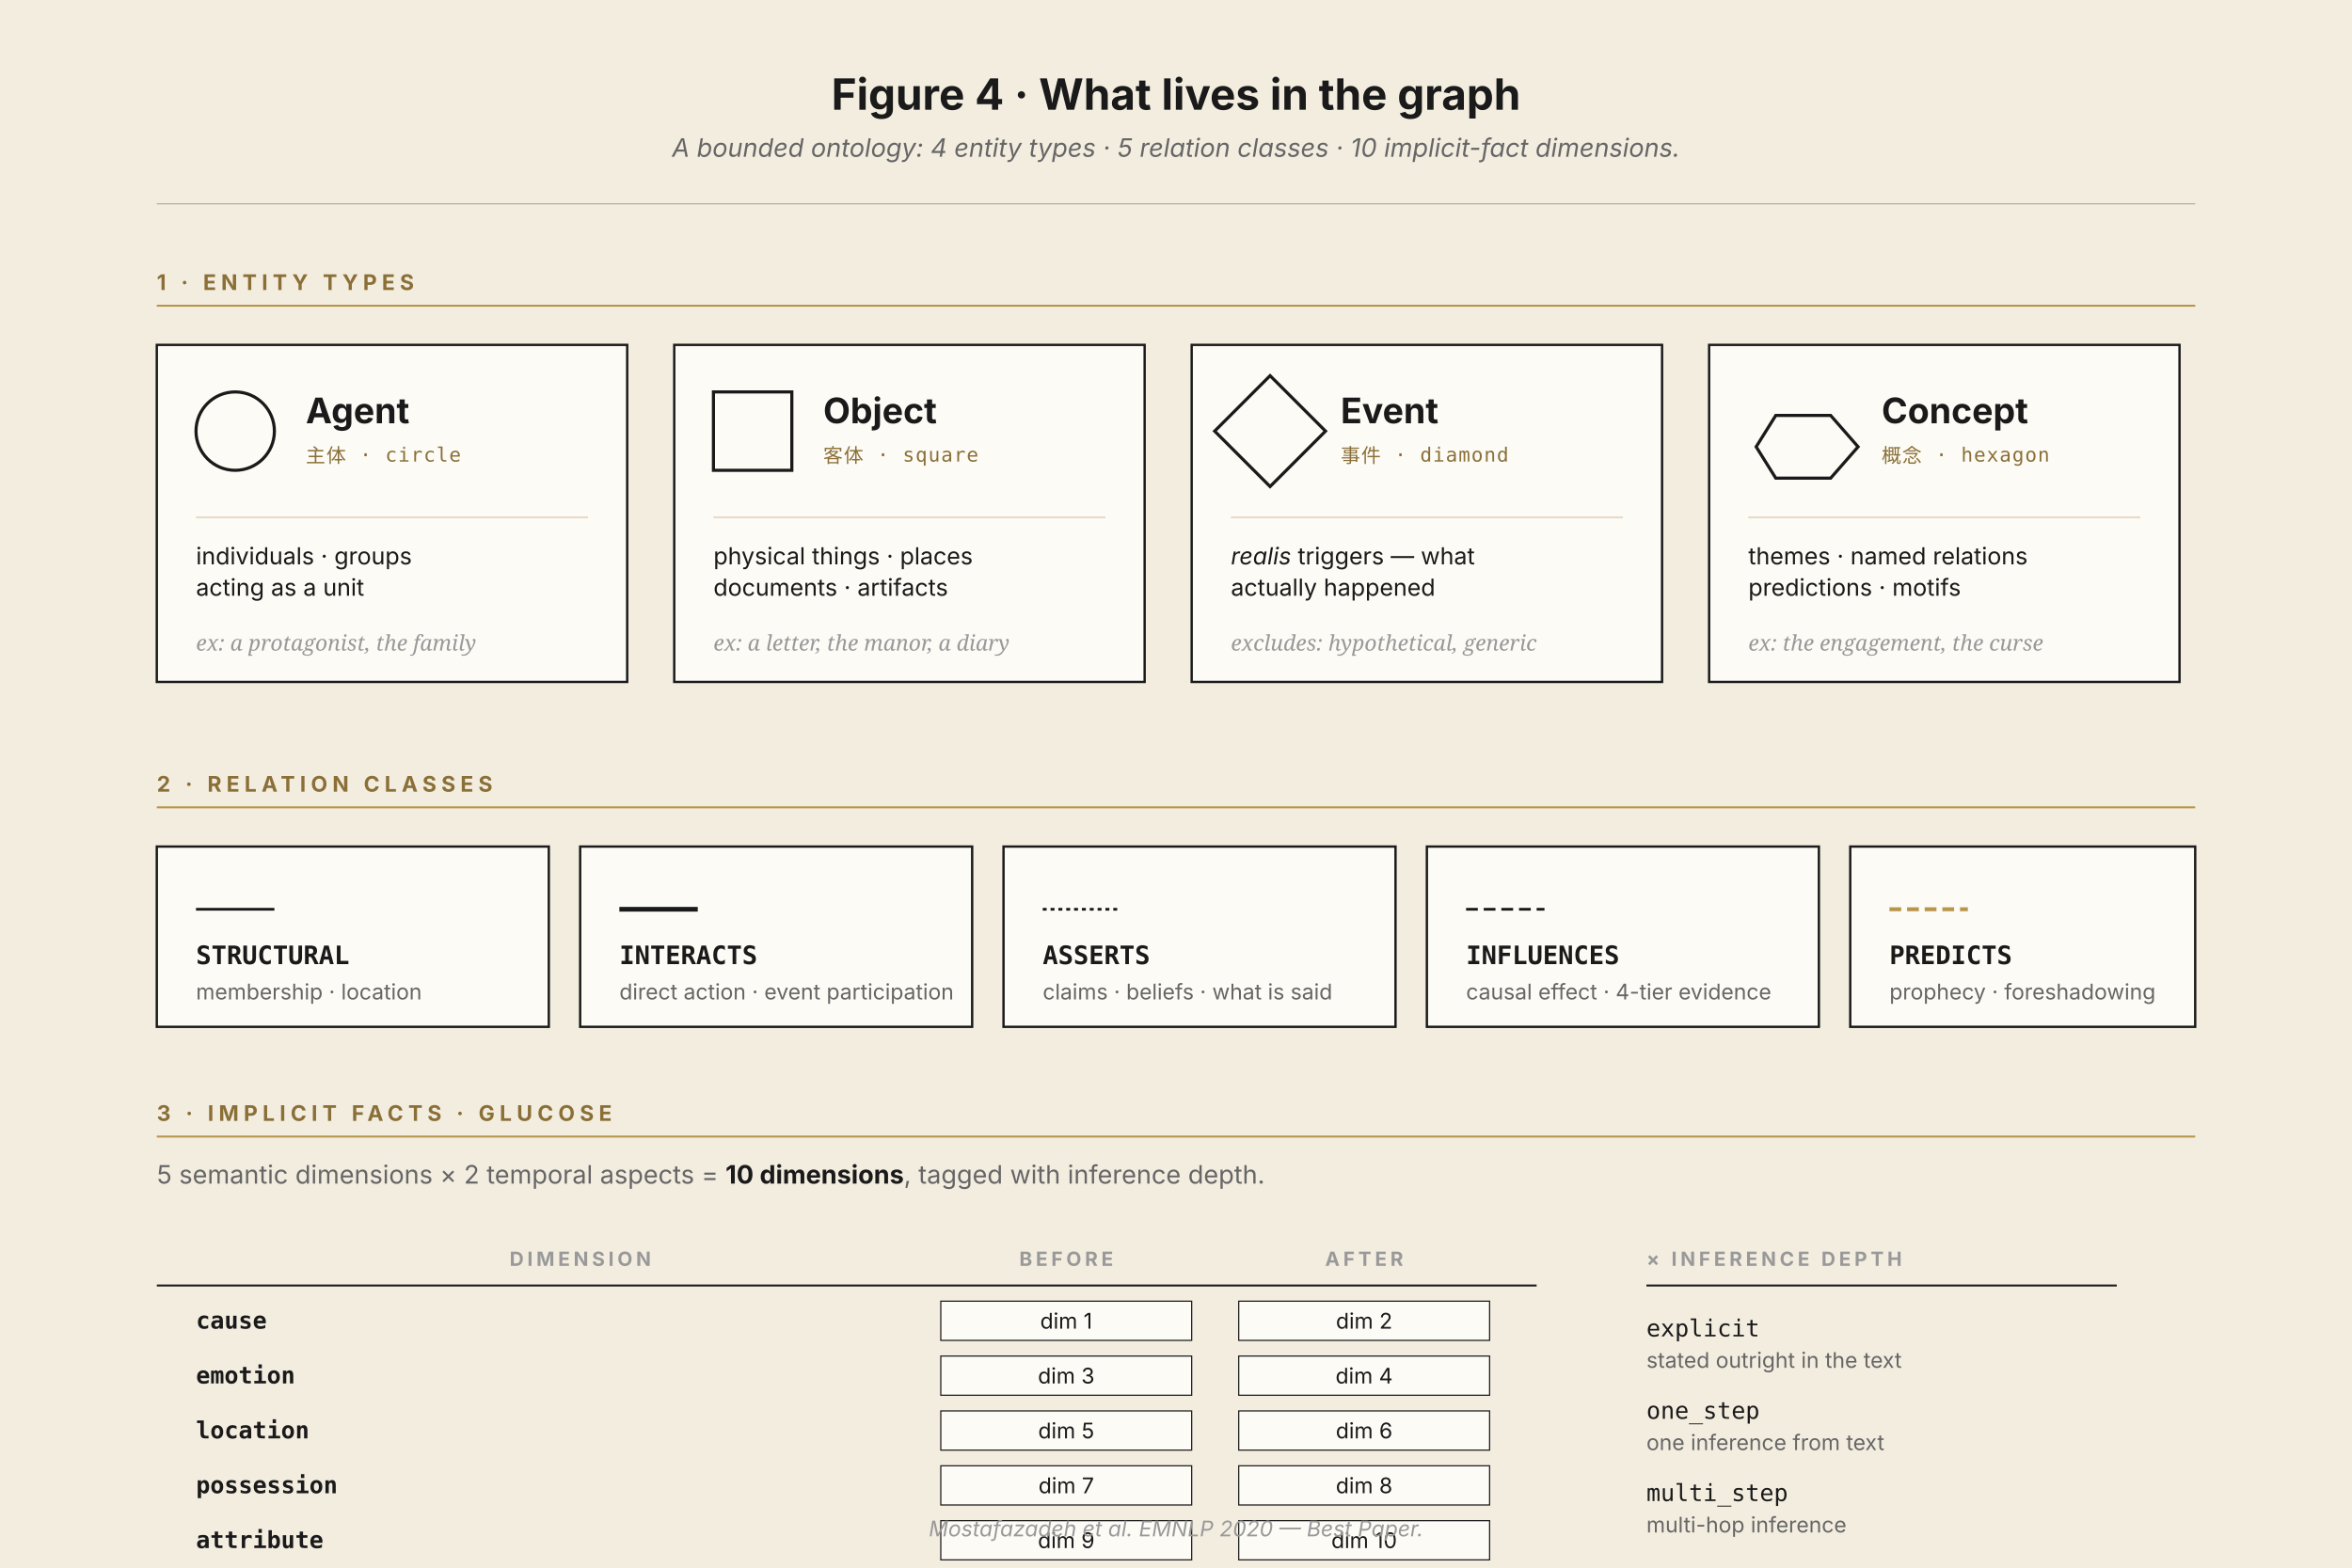
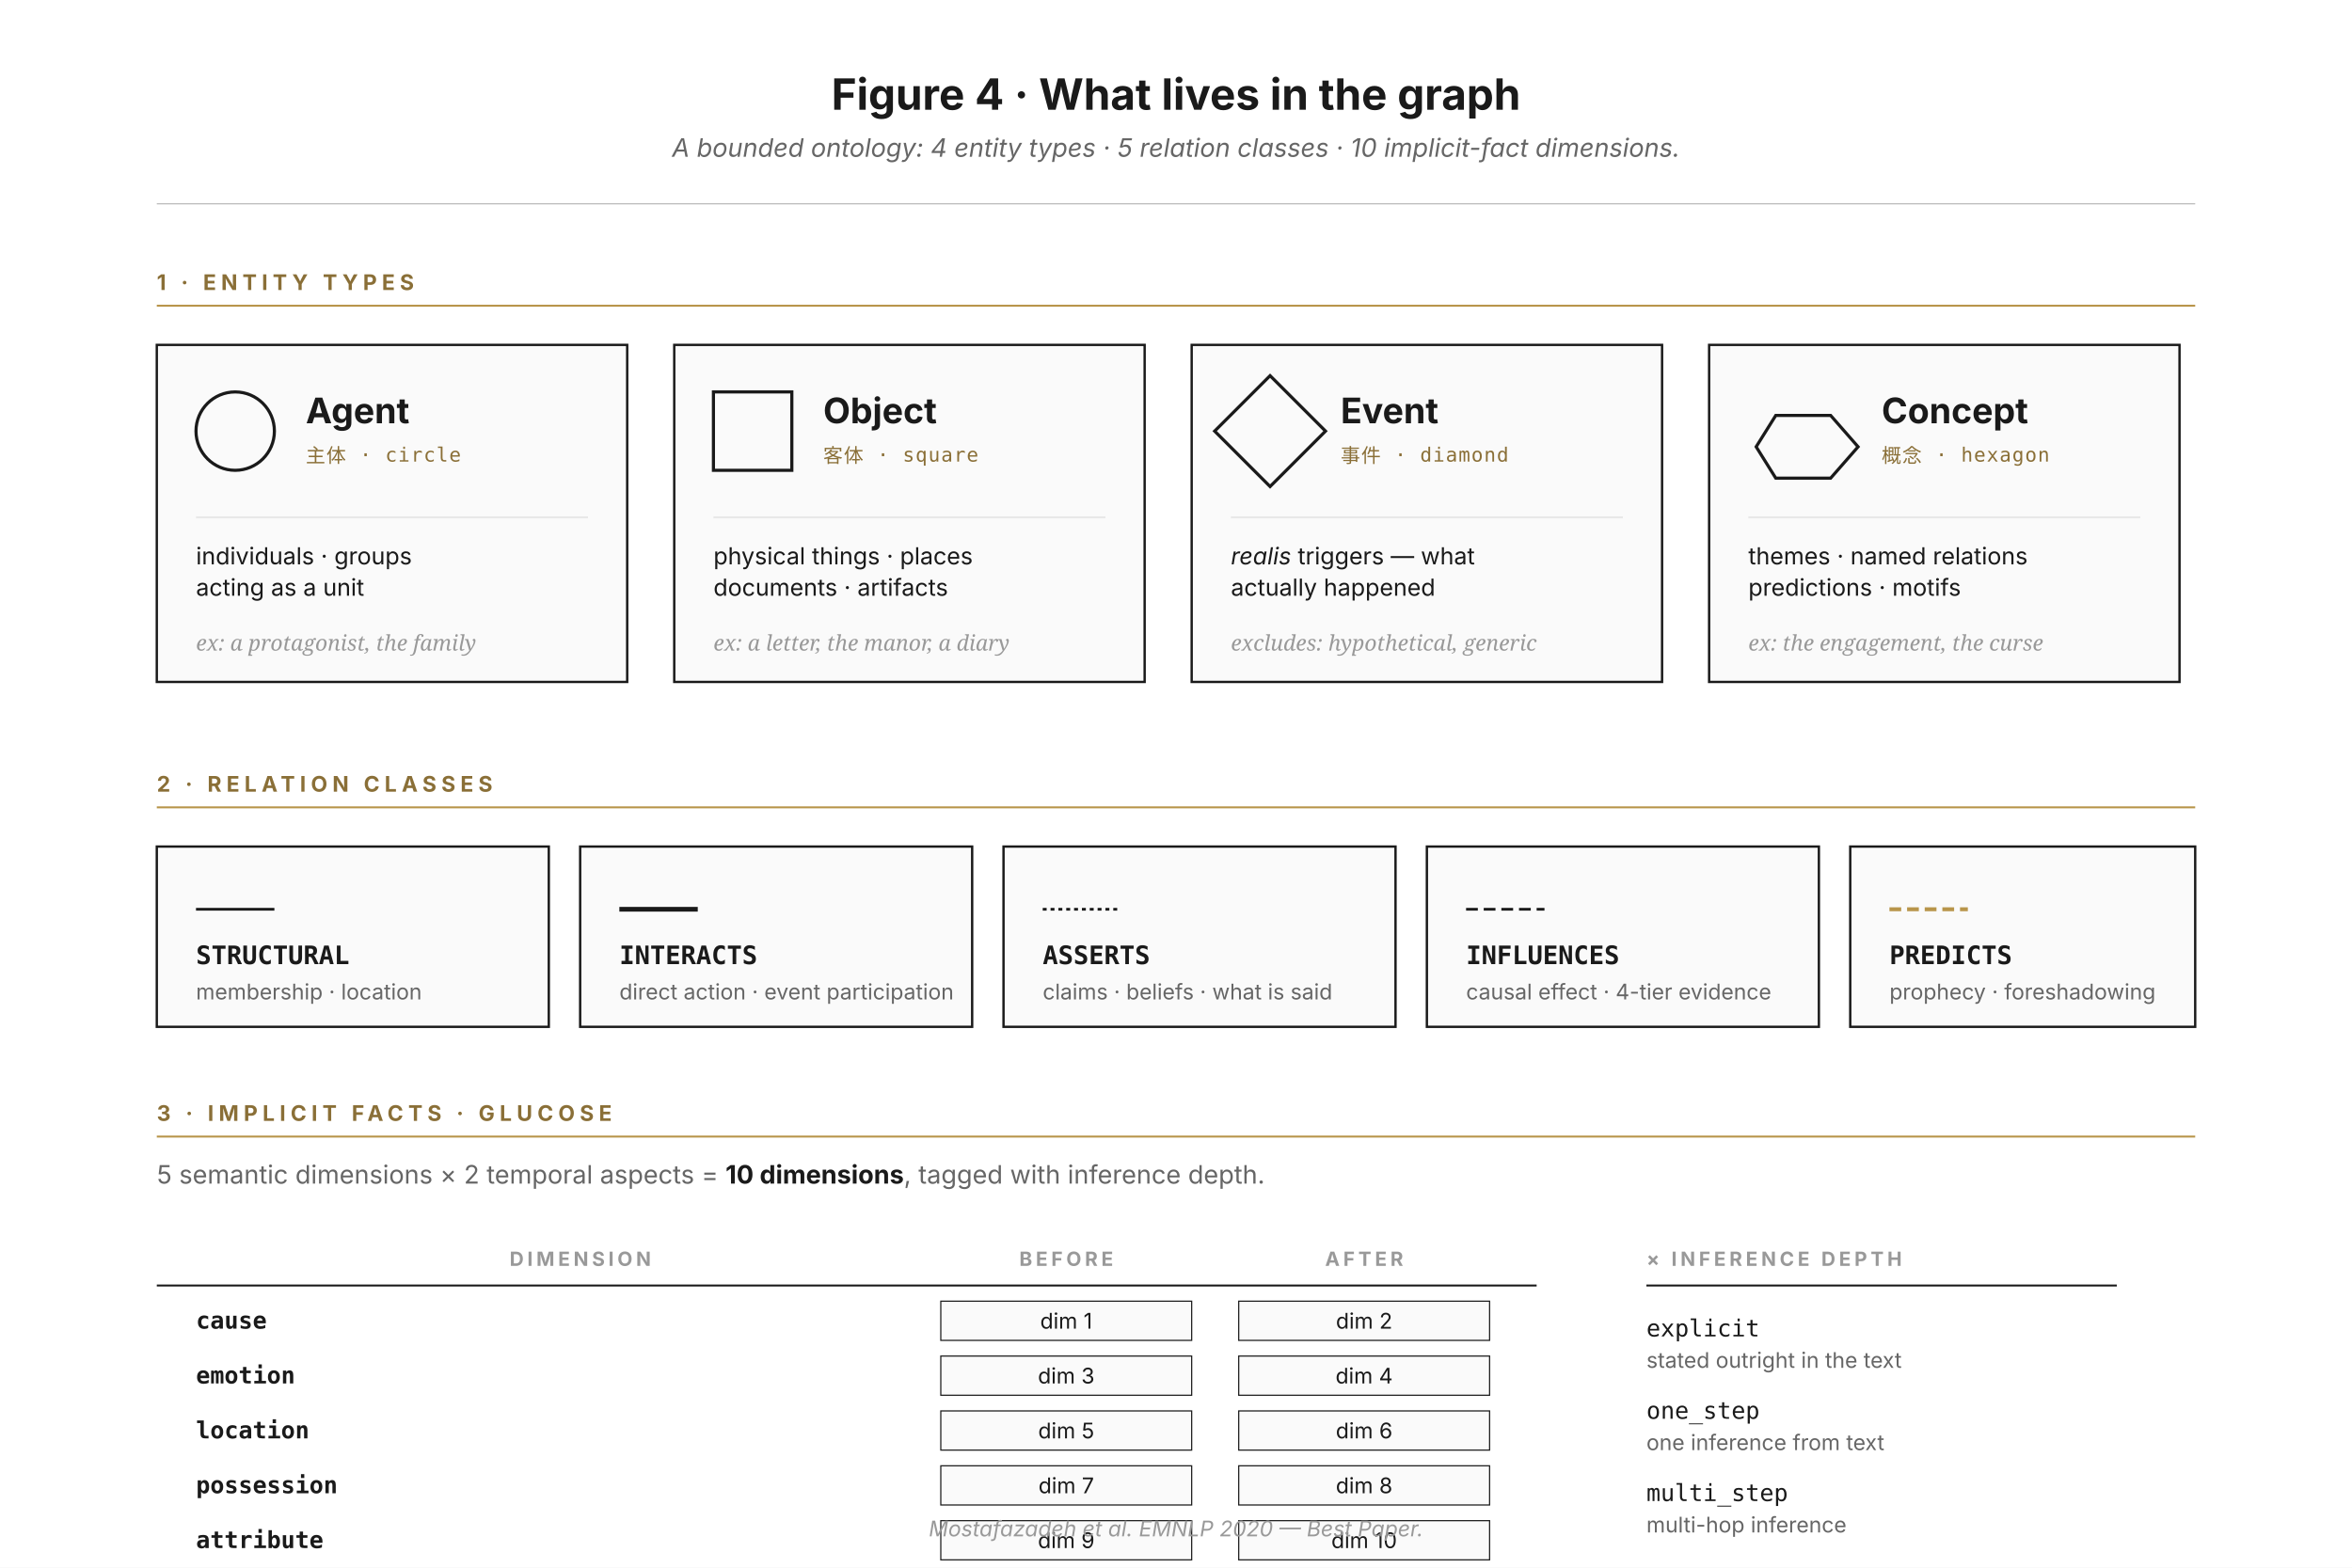
<svg xmlns="http://www.w3.org/2000/svg" viewBox="0 0 1200 800" font-family="-apple-system, BlinkMacSystemFont, 'Segoe UI', Inter, system-ui, sans-serif">
-   <rect width="1200" height="800" fill="#f3ede0" />
+   <rect width="1200" height="800" fill="#ffffff" />
  <text x="600" y="56" text-anchor="middle" font-size="22" font-weight="700" fill="#1a1a1a">Figure 4 · What lives in the graph</text>
  <text x="600" y="80" text-anchor="middle" font-size="13" fill="#666666" font-style="italic">A bounded ontology: 4 entity types · 5 relation classes · 10 implicit-fact dimensions.</text>
  <line x1="80" y1="104" x2="1120" y2="104" stroke="#1a1a1a" stroke-width="0.6" opacity="0.3" />
  <text x="80" y="148" font-size="11" font-weight="700" letter-spacing="2.5" fill="#8a6f37">1  ·  ENTITY TYPES</text>
  <line x1="80" y1="156" x2="1120" y2="156" stroke="#b8954a" stroke-width="1" />
  <g transform="translate(80, 176)">
-     <rect x="0" y="0" width="240" height="172" fill="#fdfbf6" stroke="#1a1a1a" stroke-width="1.2" />
-     <circle cx="40" cy="44" r="20" fill="#fdfbf6" stroke="#1a1a1a" stroke-width="1.6" />
+     <rect x="0" y="0" width="240" height="172" fill="#fafafa" stroke="#1a1a1a" stroke-width="1.2" />
+     <circle cx="40" cy="44" r="20" fill="#fafafa" stroke="#1a1a1a" stroke-width="1.6" />
    <text x="76" y="40" font-size="18" font-weight="700" fill="#1a1a1a">Agent</text>
    <text x="76" y="60" font-size="10" font-family="ui-monospace, monospace" fill="#8a6f37" letter-spacing="0.5">主体 · circle</text>
-     <line x1="20" y1="88" x2="220" y2="88" stroke="#e6dbc7" />
+     <line x1="20" y1="88" x2="220" y2="88" stroke="#e8e8e8" />
    <text x="20" y="112" font-size="12" fill="#1a1a1a">individuals · groups</text>
    <text x="20" y="128" font-size="12" fill="#1a1a1a">acting as a unit</text>
    <text x="20" y="156" font-family="Georgia, serif" font-style="italic" font-size="11" fill="#999999">ex: a protagonist, the family</text>
-     <rect x="264" y="0" width="240" height="172" fill="#fdfbf6" stroke="#1a1a1a" stroke-width="1.2" />
-     <rect x="284" y="24" width="40" height="40" fill="#fdfbf6" stroke="#1a1a1a" stroke-width="1.6" />
+     <rect x="264" y="0" width="240" height="172" fill="#fafafa" stroke="#1a1a1a" stroke-width="1.2" />
+     <rect x="284" y="24" width="40" height="40" fill="#fafafa" stroke="#1a1a1a" stroke-width="1.6" />
    <text x="340" y="40" font-size="18" font-weight="700" fill="#1a1a1a">Object</text>
    <text x="340" y="60" font-size="10" font-family="ui-monospace, monospace" fill="#8a6f37" letter-spacing="0.5">客体 · square</text>
-     <line x1="284" y1="88" x2="484" y2="88" stroke="#e6dbc7" />
+     <line x1="284" y1="88" x2="484" y2="88" stroke="#e8e8e8" />
    <text x="284" y="112" font-size="12" fill="#1a1a1a">physical things · places</text>
    <text x="284" y="128" font-size="12" fill="#1a1a1a">documents · artifacts</text>
    <text x="284" y="156" font-family="Georgia, serif" font-style="italic" font-size="11" fill="#999999">ex: a letter, the manor, a diary</text>
-     <rect x="528" y="0" width="240" height="172" fill="#fdfbf6" stroke="#1a1a1a" stroke-width="1.2" />
+     <rect x="528" y="0" width="240" height="172" fill="#fafafa" stroke="#1a1a1a" stroke-width="1.2" />
    <g transform="rotate(45 568 44)">
-       <rect x="548" y="24" width="40" height="40" fill="#fdfbf6" stroke="#1a1a1a" stroke-width="1.6" />
+       <rect x="548" y="24" width="40" height="40" fill="#fafafa" stroke="#1a1a1a" stroke-width="1.6" />
    </g>
    <text x="604" y="40" font-size="18" font-weight="700" fill="#1a1a1a">Event</text>
    <text x="604" y="60" font-size="10" font-family="ui-monospace, monospace" fill="#8a6f37" letter-spacing="0.5">事件 · diamond</text>
-     <line x1="548" y1="88" x2="748" y2="88" stroke="#e6dbc7" />
+     <line x1="548" y1="88" x2="748" y2="88" stroke="#e8e8e8" />
    <text x="548" y="112" font-size="12" fill="#1a1a1a">
      <tspan font-style="italic">realis</tspan> triggers — what</text>
    <text x="548" y="128" font-size="12" fill="#1a1a1a">actually happened</text>
    <text x="548" y="156" font-family="Georgia, serif" font-style="italic" font-size="11" fill="#999999">excludes: hypothetical, generic</text>
-     <rect x="792" y="0" width="240" height="172" fill="#fdfbf6" stroke="#1a1a1a" stroke-width="1.2" />
-     <polygon points="816,52 826,36 854,36 868,52 854,68 826,68" fill="#fdfbf6" stroke="#1a1a1a" stroke-width="1.6" />
+     <rect x="792" y="0" width="240" height="172" fill="#fafafa" stroke="#1a1a1a" stroke-width="1.2" />
+     <polygon points="816,52 826,36 854,36 868,52 854,68 826,68" fill="#fafafa" stroke="#1a1a1a" stroke-width="1.6" />
    <text x="880" y="40" font-size="18" font-weight="700" fill="#1a1a1a">Concept</text>
    <text x="880" y="60" font-size="10" font-family="ui-monospace, monospace" fill="#8a6f37" letter-spacing="0.5">概念 · hexagon</text>
-     <line x1="812" y1="88" x2="1012" y2="88" stroke="#e6dbc7" />
+     <line x1="812" y1="88" x2="1012" y2="88" stroke="#e8e8e8" />
    <text x="812" y="112" font-size="12" fill="#1a1a1a">themes · named relations</text>
    <text x="812" y="128" font-size="12" fill="#1a1a1a">predictions · motifs</text>
    <text x="812" y="156" font-family="Georgia, serif" font-style="italic" font-size="11" fill="#999999">ex: the engagement, the curse</text>
  </g>
  <text x="80" y="404" font-size="11" font-weight="700" letter-spacing="2.5" fill="#8a6f37">2  ·  RELATION CLASSES</text>
  <line x1="80" y1="412" x2="1120" y2="412" stroke="#b8954a" stroke-width="1" />
  <g transform="translate(80, 432)">
-     <rect x="0" y="0" width="200" height="92" fill="#fdfbf6" stroke="#1a1a1a" stroke-width="1.2" />
+     <rect x="0" y="0" width="200" height="92" fill="#fafafa" stroke="#1a1a1a" stroke-width="1.2" />
    <line x1="20" y1="32" x2="60" y2="32" stroke="#1a1a1a" stroke-width="1.4" />
    <text x="20" y="60" font-family="ui-monospace, monospace" font-size="13" font-weight="700" fill="#1a1a1a">STRUCTURAL</text>
    <text x="20" y="78" font-size="11" fill="#666666">membership · location</text>
-     <rect x="216" y="0" width="200" height="92" fill="#fdfbf6" stroke="#1a1a1a" stroke-width="1.2" />
+     <rect x="216" y="0" width="200" height="92" fill="#fafafa" stroke="#1a1a1a" stroke-width="1.2" />
    <line x1="236" y1="32" x2="276" y2="32" stroke="#1a1a1a" stroke-width="2.4" />
    <text x="236" y="60" font-family="ui-monospace, monospace" font-size="13" font-weight="700" fill="#1a1a1a">INTERACTS</text>
    <text x="236" y="78" font-size="11" fill="#666666">direct action · event participation</text>
-     <rect x="432" y="0" width="200" height="92" fill="#fdfbf6" stroke="#1a1a1a" stroke-width="1.2" />
+     <rect x="432" y="0" width="200" height="92" fill="#fafafa" stroke="#1a1a1a" stroke-width="1.2" />
    <line x1="452" y1="32" x2="492" y2="32" stroke="#1a1a1a" stroke-width="1.4" stroke-dasharray="2,2" />
    <text x="452" y="60" font-family="ui-monospace, monospace" font-size="13" font-weight="700" fill="#1a1a1a">ASSERTS</text>
    <text x="452" y="78" font-size="11" fill="#666666">claims · beliefs · what is said</text>
-     <rect x="648" y="0" width="200" height="92" fill="#fdfbf6" stroke="#1a1a1a" stroke-width="1.2" />
+     <rect x="648" y="0" width="200" height="92" fill="#fafafa" stroke="#1a1a1a" stroke-width="1.2" />
    <line x1="668" y1="32" x2="708" y2="32" stroke="#1a1a1a" stroke-width="1.4" stroke-dasharray="6,3" />
    <text x="668" y="60" font-family="ui-monospace, monospace" font-size="13" font-weight="700" fill="#1a1a1a">INFLUENCES</text>
    <text x="668" y="78" font-size="11" fill="#666666">causal effect · 4-tier evidence</text>
-     <rect x="864" y="0" width="176" height="92" fill="#fdfbf6" stroke="#1a1a1a" stroke-width="1.2" />
+     <rect x="864" y="0" width="176" height="92" fill="#fafafa" stroke="#1a1a1a" stroke-width="1.2" />
    <line x1="884" y1="32" x2="924" y2="32" stroke="#b8954a" stroke-width="2" stroke-dasharray="6,3" />
    <text x="884" y="60" font-family="ui-monospace, monospace" font-size="13" font-weight="700" fill="#1a1a1a">PREDICTS</text>
    <text x="884" y="78" font-size="11" fill="#666666">prophecy · foreshadowing</text>
  </g>
  <text x="80" y="572" font-size="11" font-weight="700" letter-spacing="2.5" fill="#8a6f37">3  ·  IMPLICIT FACTS  ·  GLUCOSE</text>
  <line x1="80" y1="580" x2="1120" y2="580" stroke="#b8954a" stroke-width="1" />
  <text x="80" y="604" font-size="13" fill="#666666">5 semantic dimensions × 2 temporal aspects =
    <tspan font-weight="700" fill="#1a1a1a">10 dimensions</tspan>,
    <tspan>tagged with inference depth.</tspan>
  </text>
  <g transform="translate(80, 632)">
    <text x="180" y="14" font-size="10" font-weight="700" letter-spacing="1.8" fill="#999999">DIMENSION</text>
    <text x="464" y="14" text-anchor="middle" font-size="10" font-weight="700" letter-spacing="1.8" fill="#999999">BEFORE</text>
    <text x="616" y="14" text-anchor="middle" font-size="10" font-weight="700" letter-spacing="1.8" fill="#999999">AFTER</text>
    <line x1="0" y1="24" x2="704" y2="24" stroke="#1a1a1a" stroke-width="1" />
    <text x="20" y="46" font-family="ui-monospace, monospace" font-size="12" font-weight="600" fill="#1a1a1a">cause</text>
-     <rect x="400" y="32" width="128" height="20" fill="#fdfbf6" stroke="#1a1a1a" stroke-width="0.6" />
+     <rect x="400" y="32" width="128" height="20" fill="#fafafa" stroke="#1a1a1a" stroke-width="0.6" />
    <text x="464" y="46" text-anchor="middle" font-size="11" fill="#1a1a1a">dim 1</text>
-     <rect x="552" y="32" width="128" height="20" fill="#fdfbf6" stroke="#1a1a1a" stroke-width="0.6" />
+     <rect x="552" y="32" width="128" height="20" fill="#fafafa" stroke="#1a1a1a" stroke-width="0.6" />
    <text x="616" y="46" text-anchor="middle" font-size="11" fill="#1a1a1a">dim 2</text>
    <text x="20" y="74" font-family="ui-monospace, monospace" font-size="12" font-weight="600" fill="#1a1a1a">emotion</text>
-     <rect x="400" y="60" width="128" height="20" fill="#fdfbf6" stroke="#1a1a1a" stroke-width="0.6" />
+     <rect x="400" y="60" width="128" height="20" fill="#fafafa" stroke="#1a1a1a" stroke-width="0.6" />
    <text x="464" y="74" text-anchor="middle" font-size="11" fill="#1a1a1a">dim 3</text>
-     <rect x="552" y="60" width="128" height="20" fill="#fdfbf6" stroke="#1a1a1a" stroke-width="0.6" />
+     <rect x="552" y="60" width="128" height="20" fill="#fafafa" stroke="#1a1a1a" stroke-width="0.6" />
    <text x="616" y="74" text-anchor="middle" font-size="11" fill="#1a1a1a">dim 4</text>
    <text x="20" y="102" font-family="ui-monospace, monospace" font-size="12" font-weight="600" fill="#1a1a1a">location</text>
-     <rect x="400" y="88" width="128" height="20" fill="#fdfbf6" stroke="#1a1a1a" stroke-width="0.6" />
+     <rect x="400" y="88" width="128" height="20" fill="#fafafa" stroke="#1a1a1a" stroke-width="0.6" />
    <text x="464" y="102" text-anchor="middle" font-size="11" fill="#1a1a1a">dim 5</text>
-     <rect x="552" y="88" width="128" height="20" fill="#fdfbf6" stroke="#1a1a1a" stroke-width="0.6" />
+     <rect x="552" y="88" width="128" height="20" fill="#fafafa" stroke="#1a1a1a" stroke-width="0.6" />
    <text x="616" y="102" text-anchor="middle" font-size="11" fill="#1a1a1a">dim 6</text>
    <text x="20" y="130" font-family="ui-monospace, monospace" font-size="12" font-weight="600" fill="#1a1a1a">possession</text>
-     <rect x="400" y="116" width="128" height="20" fill="#fdfbf6" stroke="#1a1a1a" stroke-width="0.6" />
+     <rect x="400" y="116" width="128" height="20" fill="#fafafa" stroke="#1a1a1a" stroke-width="0.6" />
    <text x="464" y="130" text-anchor="middle" font-size="11" fill="#1a1a1a">dim 7</text>
-     <rect x="552" y="116" width="128" height="20" fill="#fdfbf6" stroke="#1a1a1a" stroke-width="0.6" />
+     <rect x="552" y="116" width="128" height="20" fill="#fafafa" stroke="#1a1a1a" stroke-width="0.6" />
    <text x="616" y="130" text-anchor="middle" font-size="11" fill="#1a1a1a">dim 8</text>
    <text x="20" y="158" font-family="ui-monospace, monospace" font-size="12" font-weight="600" fill="#1a1a1a">attribute</text>
-     <rect x="400" y="144" width="128" height="20" fill="#fdfbf6" stroke="#1a1a1a" stroke-width="0.6" />
+     <rect x="400" y="144" width="128" height="20" fill="#fafafa" stroke="#1a1a1a" stroke-width="0.6" />
    <text x="464" y="158" text-anchor="middle" font-size="11" fill="#1a1a1a">dim 9</text>
-     <rect x="552" y="144" width="128" height="20" fill="#fdfbf6" stroke="#1a1a1a" stroke-width="0.6" />
+     <rect x="552" y="144" width="128" height="20" fill="#fafafa" stroke="#1a1a1a" stroke-width="0.6" />
    <text x="616" y="158" text-anchor="middle" font-size="11" fill="#1a1a1a">dim 10</text>
  </g>
  <g transform="translate(840, 632)">
    <text x="0" y="14" font-size="10" font-weight="700" letter-spacing="1.8" fill="#999999">× INFERENCE DEPTH</text>
    <line x1="0" y1="24" x2="240" y2="24" stroke="#1a1a1a" stroke-width="1" />
    <text x="0" y="50" font-family="ui-monospace, monospace" font-size="12" fill="#1a1a1a">explicit</text>
    <text x="0" y="66" font-size="11" fill="#666666">stated outright in the text</text>
    <text x="0" y="92" font-family="ui-monospace, monospace" font-size="12" fill="#1a1a1a">one_step</text>
    <text x="0" y="108" font-size="11" fill="#666666">one inference from text</text>
    <text x="0" y="134" font-family="ui-monospace, monospace" font-size="12" fill="#1a1a1a">multi_step</text>
    <text x="0" y="150" font-size="11" fill="#666666">multi-hop inference</text>
  </g>
  <text x="600" y="784" text-anchor="middle" font-size="11" font-style="italic" fill="#999999">Mostafazadeh et al. EMNLP 2020 — Best Paper.</text>
</svg>
